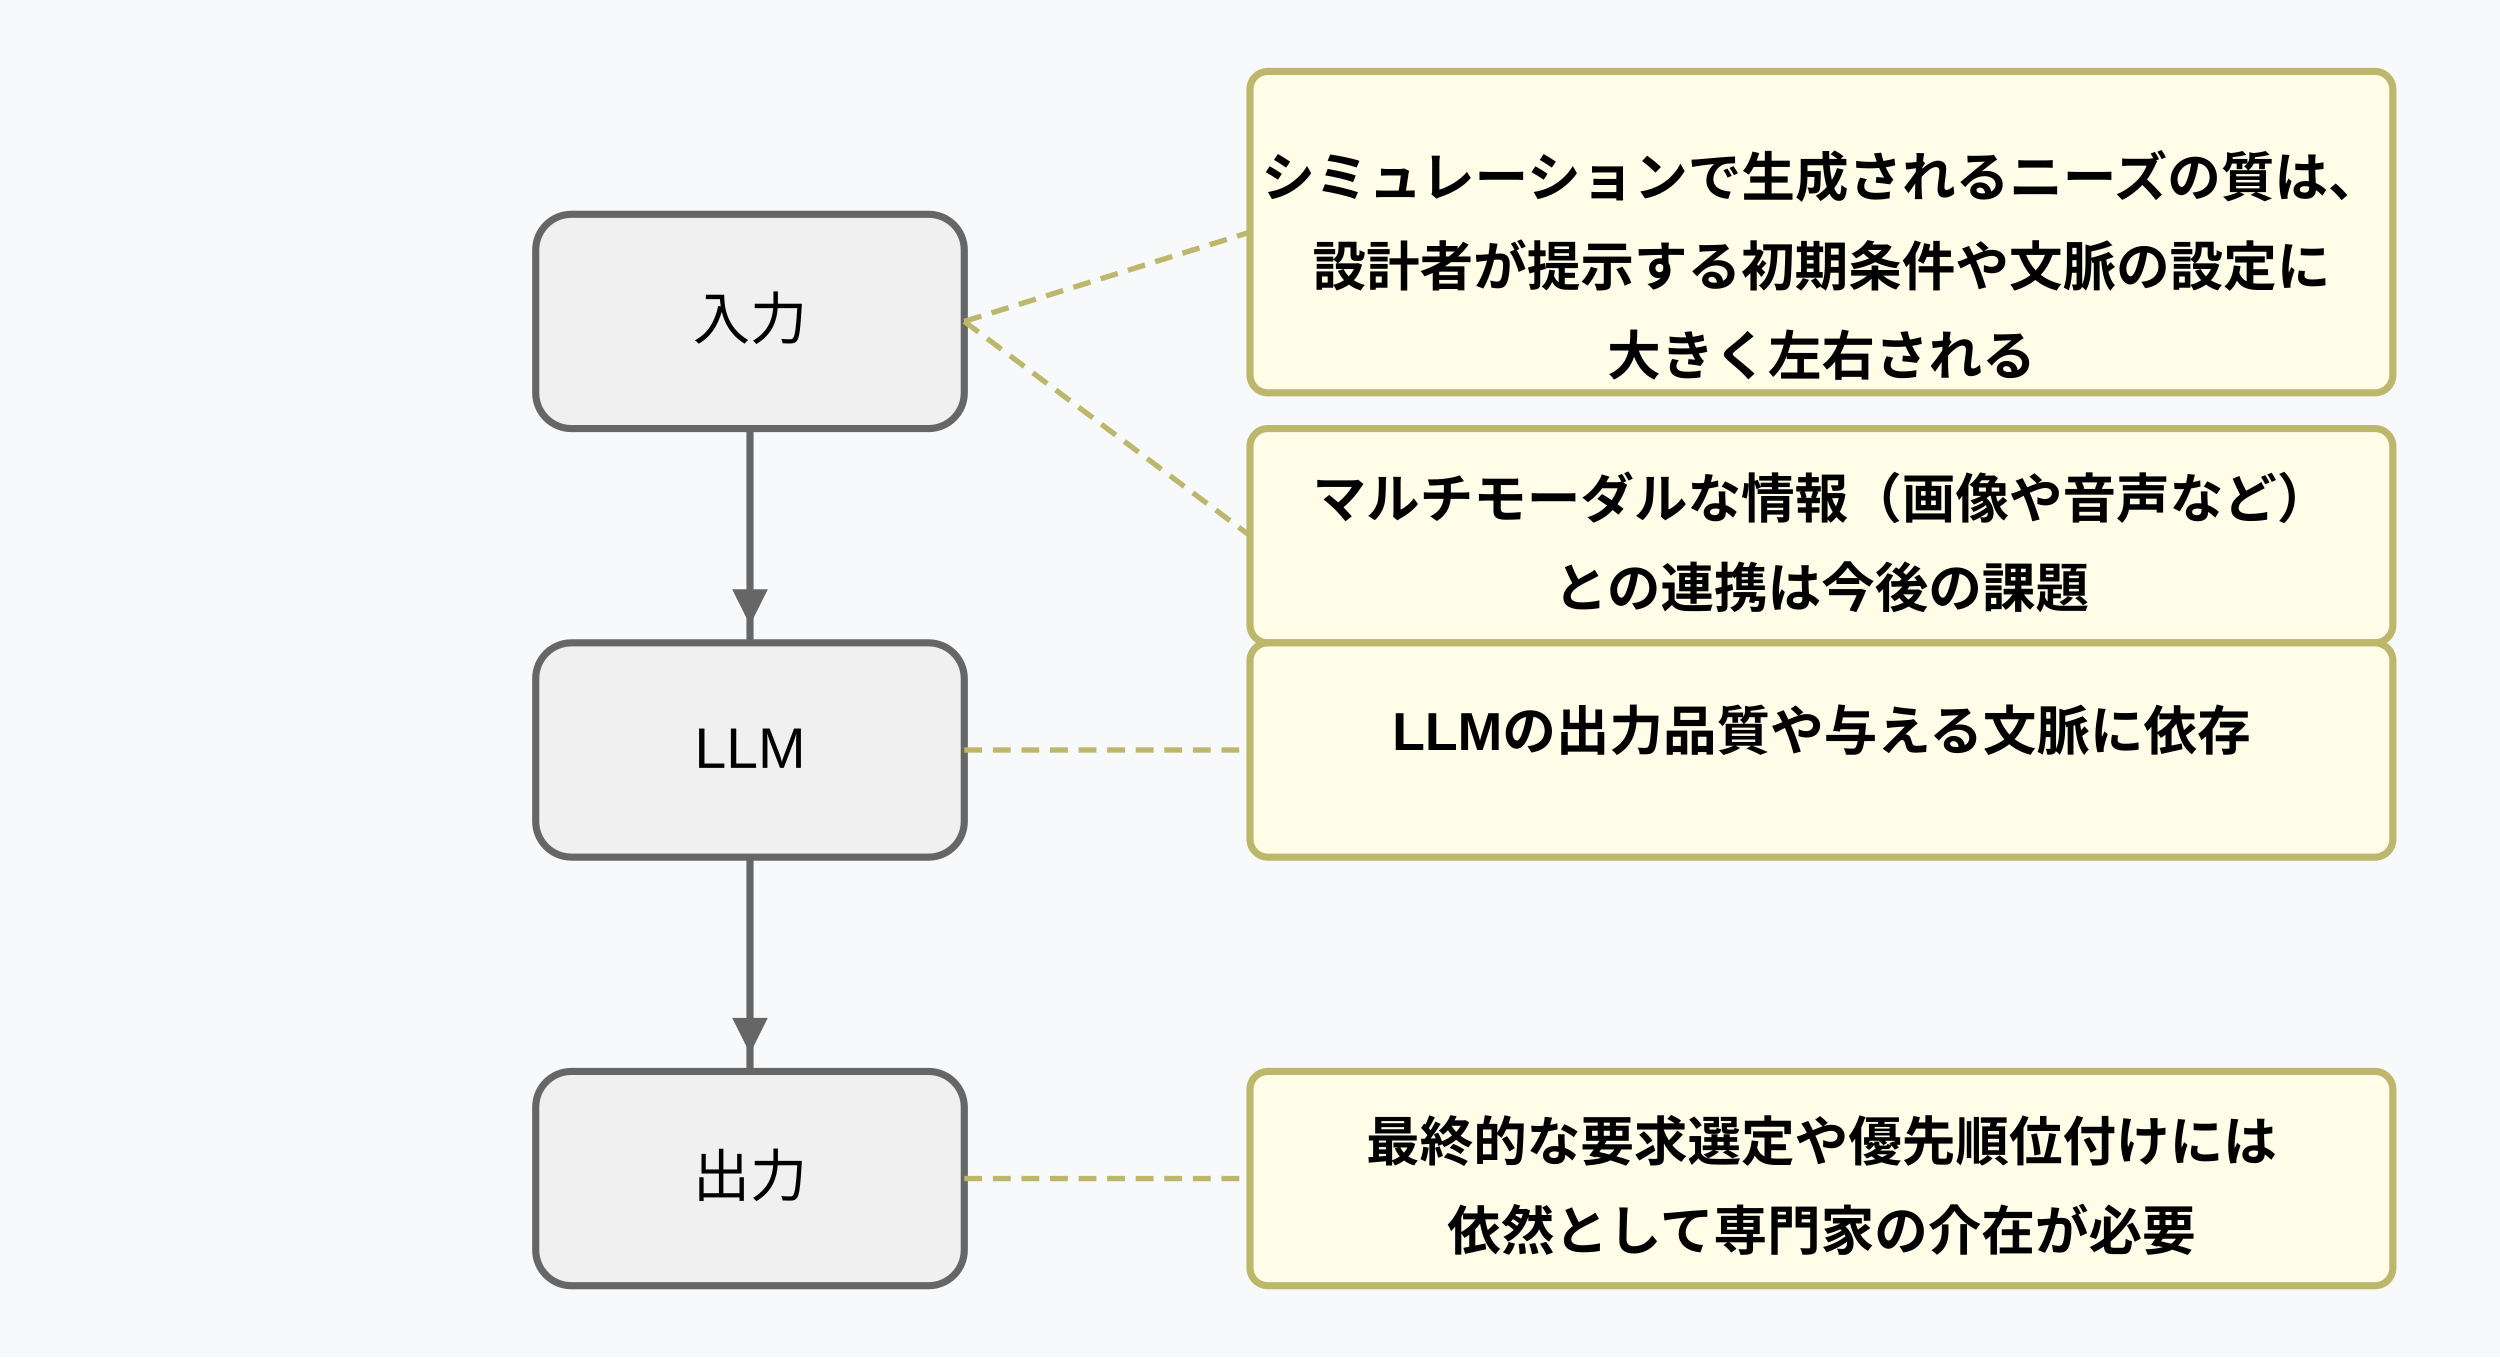
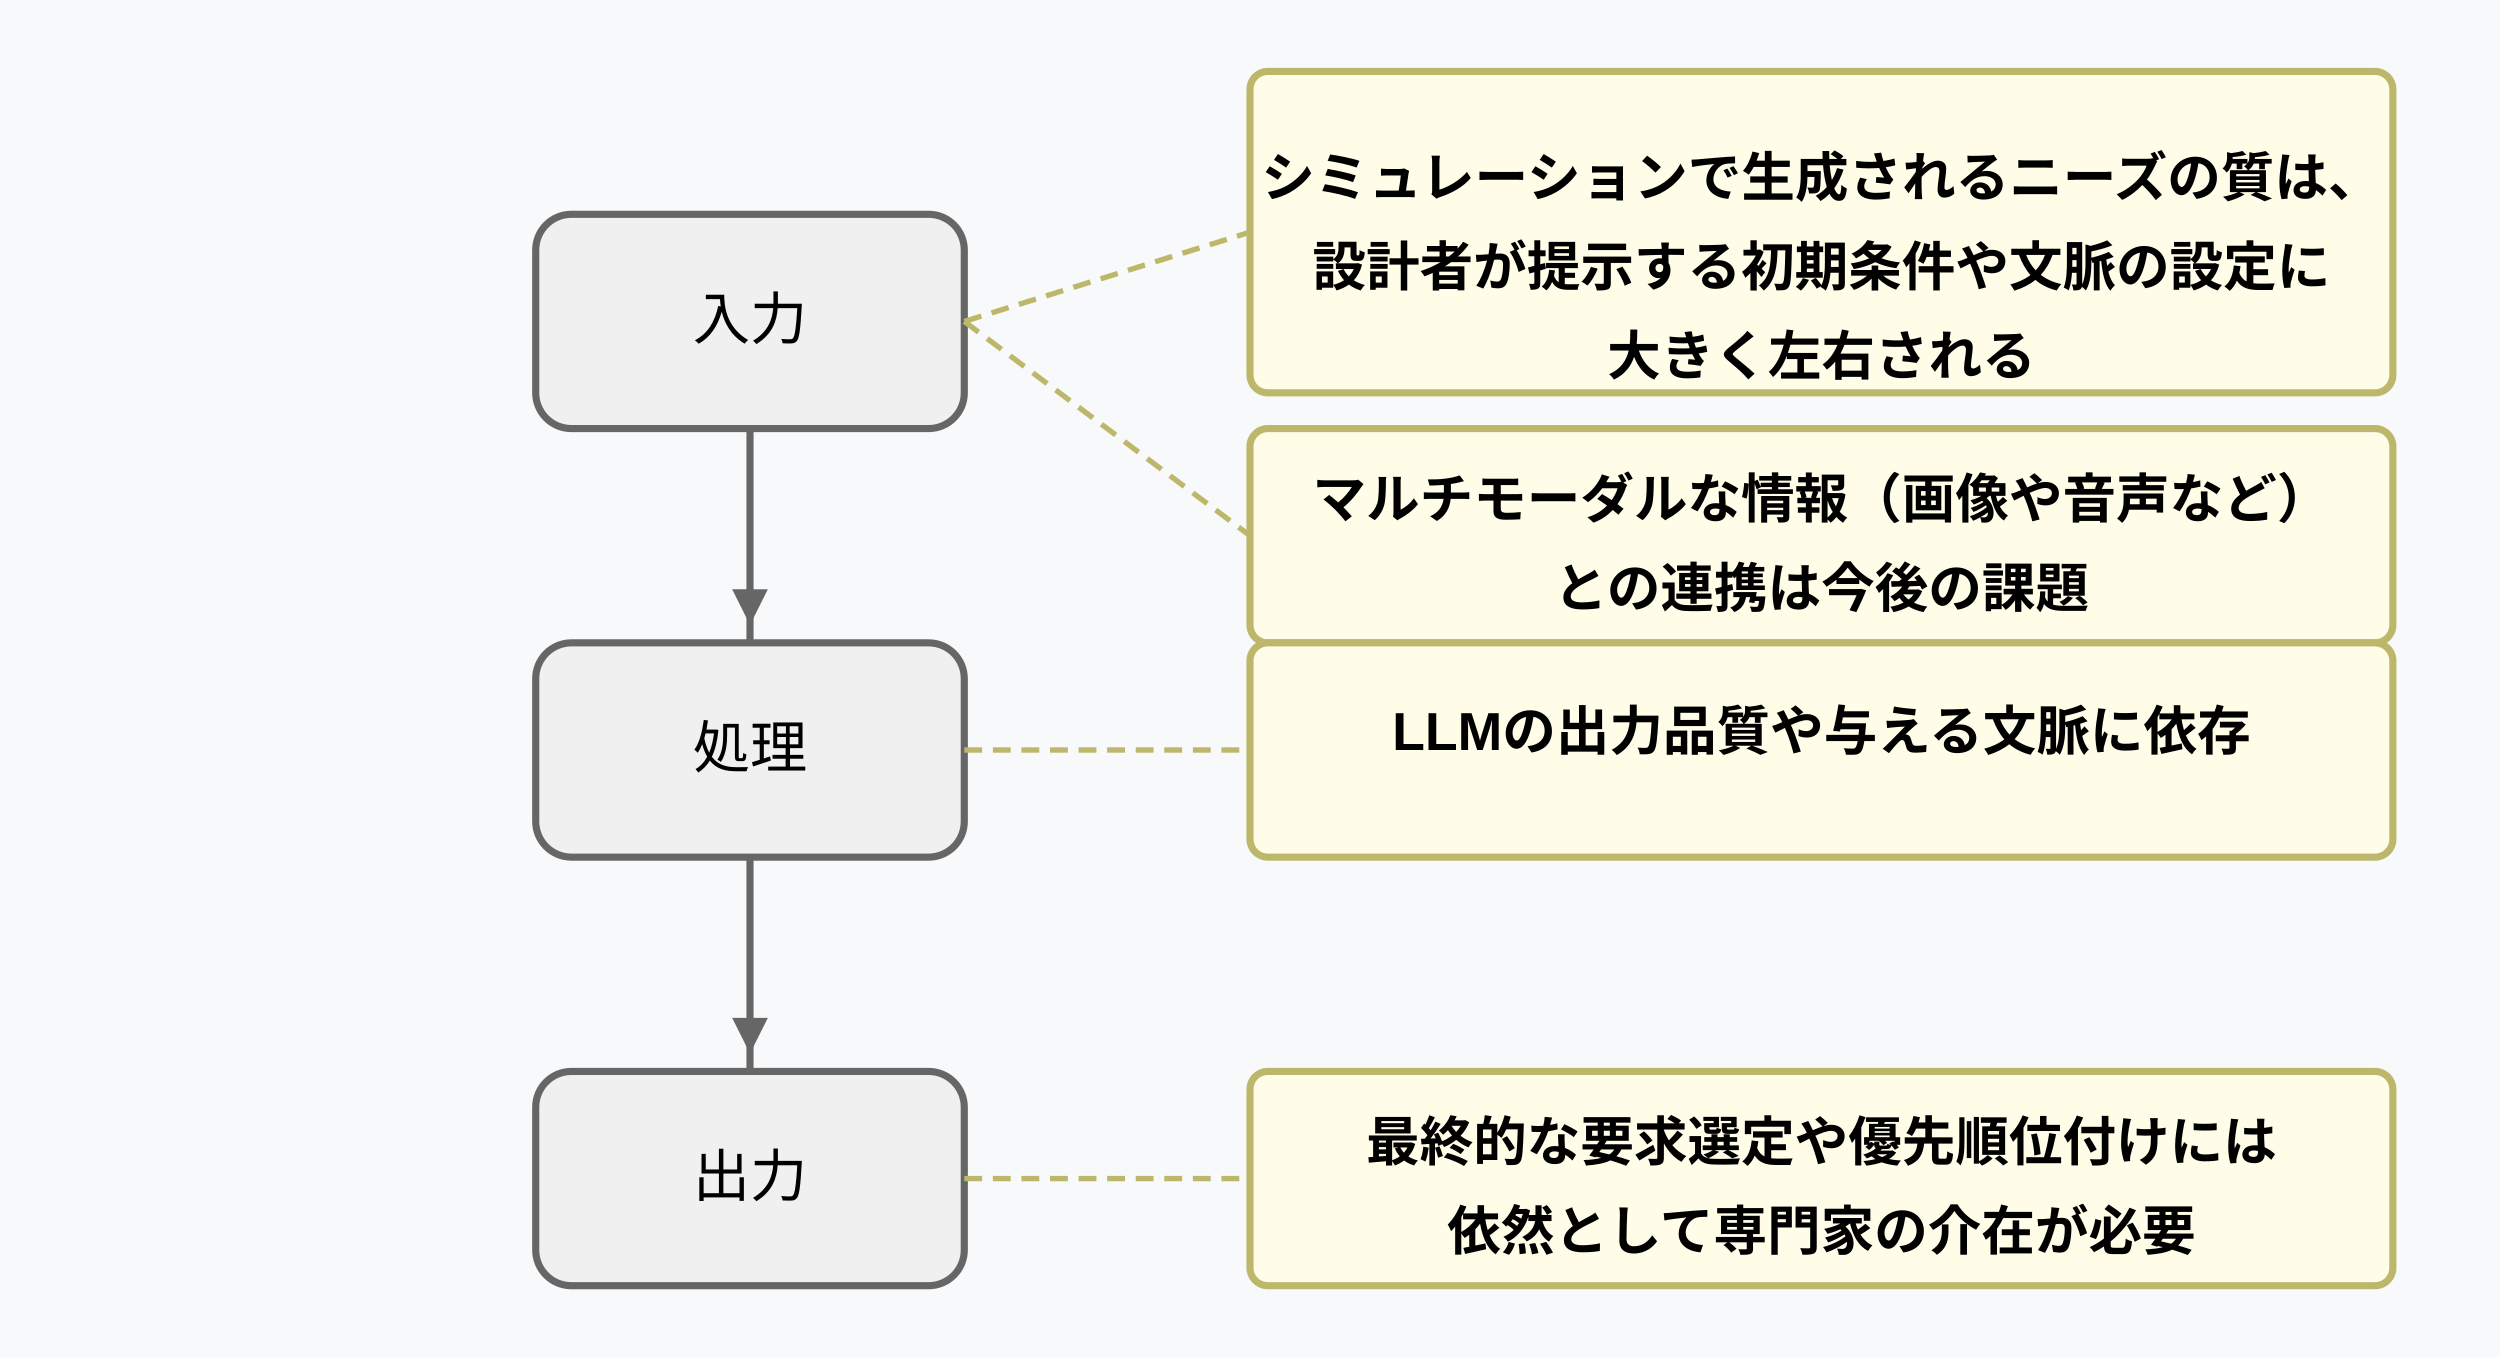
<svg xmlns="http://www.w3.org/2000/svg" viewBox="0 0 700 380">
  <rect width="700" height="380" fill="#f8f9fa" />
  <rect x="150" y="60" width="120" height="60" rx="10" fill="#f0f0f0" stroke="#666666" stroke-width="2" />
  <text x="210" y="95" font-family="Arial, sans-serif" font-size="16" text-anchor="middle">入力</text>
  <rect x="150" y="180" width="120" height="60" rx="10" fill="#f0f0f0" stroke="#666666" stroke-width="2" />
-   <text x="210" y="215" font-family="Arial, sans-serif" font-size="16" text-anchor="middle">LLM</text>
+   <text x="210" y="215" font-family="Arial, sans-serif" font-size="16" text-anchor="middle">処理</text>
  <rect x="150" y="300" width="120" height="60" rx="10" fill="#f0f0f0" stroke="#666666" stroke-width="2" />
  <text x="210" y="335" font-family="Arial, sans-serif" font-size="16" text-anchor="middle">出力</text>
  <path d="M210 120 L210 180" stroke="#666666" stroke-width="2" fill="none" />
  <polygon points="210,175 205,165 215,165" fill="#666666" />
  <path d="M210 240 L210 300" stroke="#666666" stroke-width="2" fill="none" />
  <polygon points="210,295 205,285 215,285" fill="#666666" />
  <rect x="350" y="20" width="320" height="90" rx="5" fill="#fffde7" stroke="#bdb76b" stroke-width="2" />
  <text x="510" y="55" font-family="Arial, sans-serif" font-size="15" text-anchor="middle" font-weight="bold">シミュレーションで生成されるニーズの質は、</text>
  <text x="510" y="80" font-family="Arial, sans-serif" font-size="15" text-anchor="middle" font-weight="bold">設計者が提示する初期条件や文脈の設定に</text>
  <text x="510" y="105" font-family="Arial, sans-serif" font-size="15" text-anchor="middle" font-weight="bold">大きく左右される</text>
  <rect x="350" y="120" width="320" height="60" rx="5" fill="#fffde7" stroke="#bdb76b" stroke-width="2" />
  <text x="510" y="145" font-family="Arial, sans-serif" font-size="15" text-anchor="middle" font-weight="bold">マルチモーダルな情報（画像や音声など）</text>
  <text x="510" y="170" font-family="Arial, sans-serif" font-size="15" text-anchor="middle" font-weight="bold">との連携は今後の課題</text>
  <rect x="350" y="180" width="320" height="60" rx="5" fill="#fffde7" stroke="#bdb76b" stroke-width="2" />
  <text x="510" y="210" font-family="Arial, sans-serif" font-size="15" text-anchor="middle" font-weight="bold">LLMの出力品質や与える文脈に依存</text>
  <rect x="350" y="300" width="320" height="60" rx="5" fill="#fffde7" stroke="#bdb76b" stroke-width="2" />
  <text x="510" y="325" font-family="Arial, sans-serif" font-size="15" text-anchor="middle" font-weight="bold">最終的な要求選定や優先順位付けには</text>
  <text x="510" y="350" font-family="Arial, sans-serif" font-size="15" text-anchor="middle" font-weight="bold">依然として専門家の介在が必要</text>
  <path d="M270 90 L350 65" stroke="#bdb76b" stroke-width="1.5" stroke-dasharray="5,3" fill="none" />
  <path d="M270 90 L350 150" stroke="#bdb76b" stroke-width="1.5" stroke-dasharray="5,3" fill="none" />
  <path d="M270 210 L350 210" stroke="#bdb76b" stroke-width="1.5" stroke-dasharray="5,3" fill="none" />
  <path d="M270 330 L350 330" stroke="#bdb76b" stroke-width="1.5" stroke-dasharray="5,3" fill="none" />
</svg>
